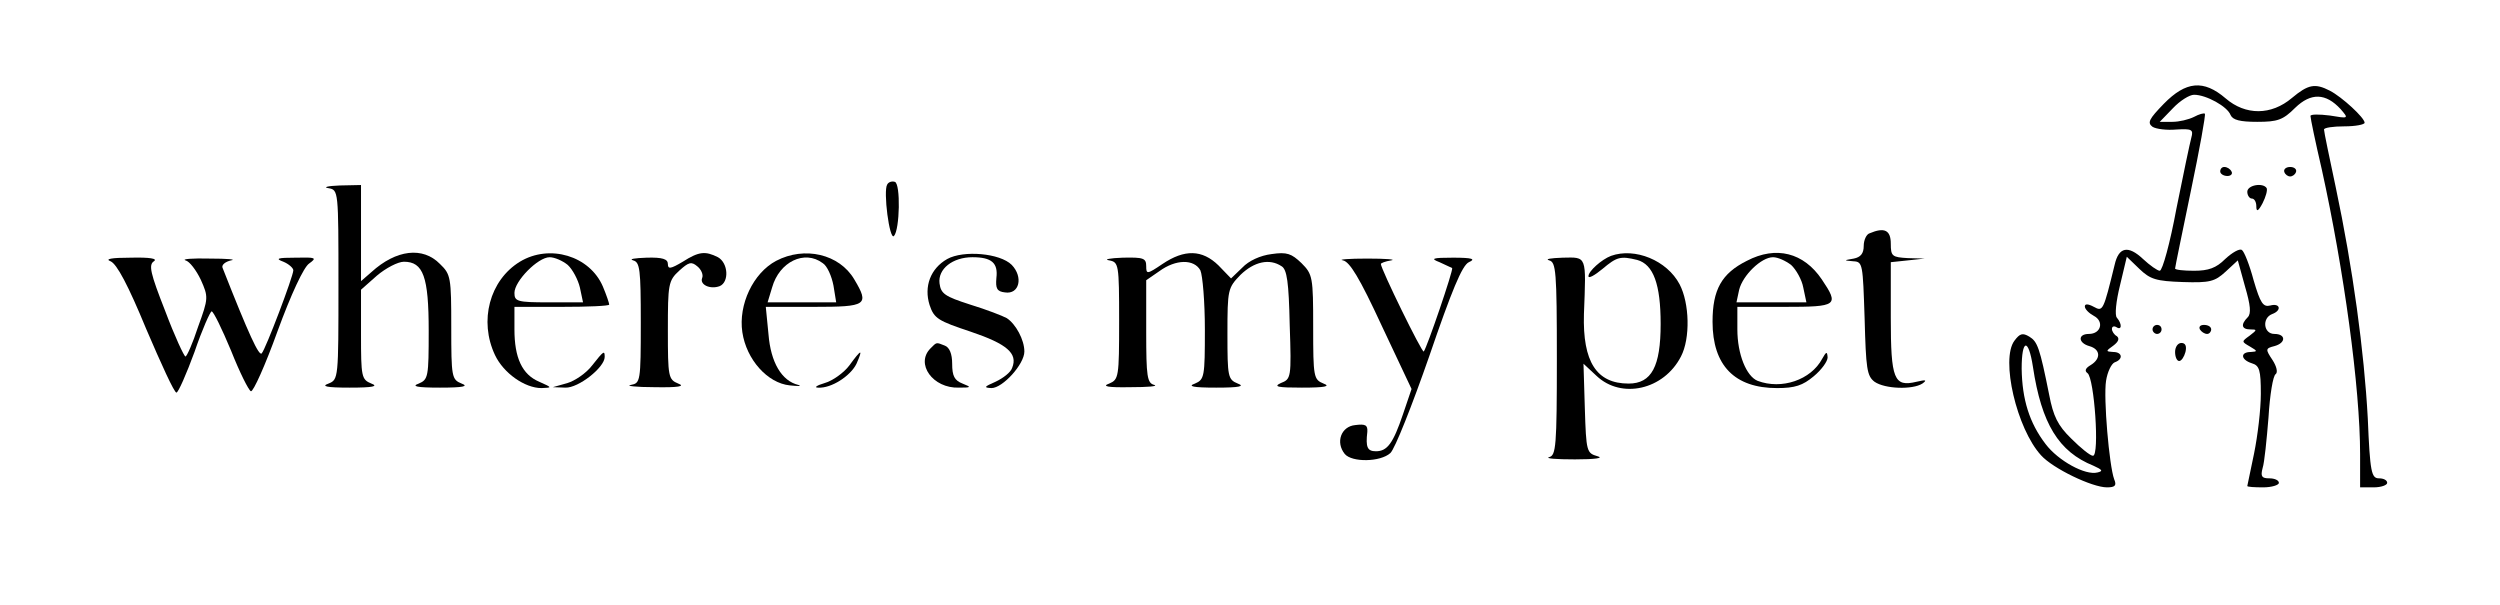
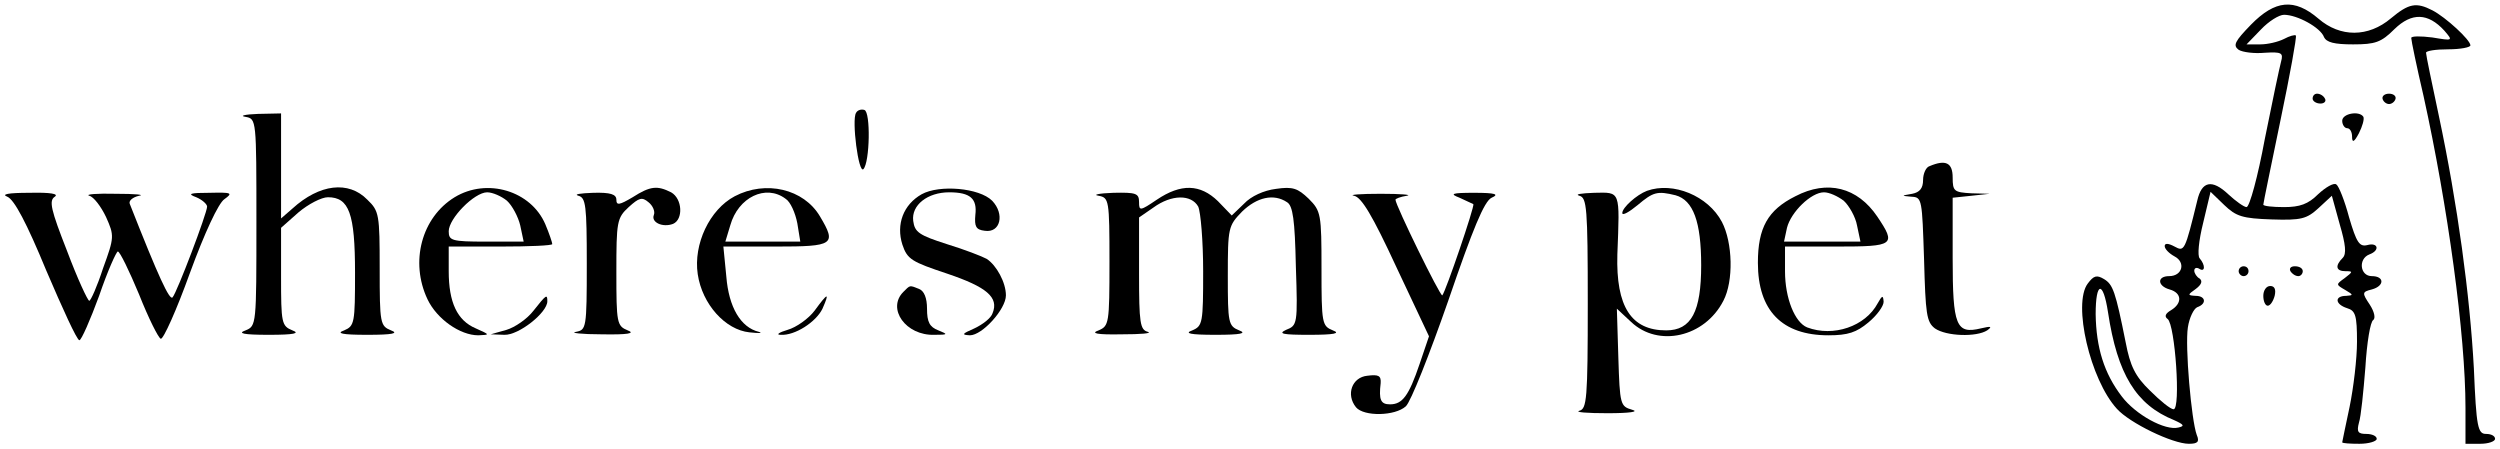
- <svg xmlns="http://www.w3.org/2000/svg" version="1.0" width="554pt" height="134pt" viewBox="0 0 554 134" preserveAspectRatio="xMidYMid meet">
-   <g transform="translate(0,134) scale(0.1,-0.1)" fill="#000000" stroke="none">
-     <path d="M4795 1110 c-33 -34 -37 -42 -25 -51 8 -5 32 -8 53 -6 34 2 38 0 33 -18 -3 -11 -18 -82 -33 -157 -14 -76 -31 -138 -37 -138 -5 0 -22 12 -37 26 -33 31 -54 27 -63 -13 -25 -102 -26 -104 -46 -93 -13 7 -20 7 -20 1 0 -6 9 -15 20 -21 23 -12 16 -40 -11 -40 -25 0 -24 -20 1 -27 25 -7 26 -28 3 -42 -12 -7 -14 -13 -7 -18 15 -11 27 -183 12 -183 -6 0 -27 17 -48 38 -30 29 -40 50 -49 97 -21 105 -26 118 -44 129 -15 9 -21 7 -33 -9 -31 -41 5 -195 59 -254 26 -29 113 -71 146 -71 18 0 22 4 16 18 -11 30 -24 180 -18 218 3 20 12 38 19 41 20 7 17 23 -3 23 -17 1 -17 2 0 14 12 9 14 16 8 21 -6 3 -11 11 -11 16 0 6 5 7 10 4 12 -8 13 7 1 21 -5 5 -2 36 7 72 l15 63 28 -27 c24 -23 37 -27 96 -29 60 -2 71 1 95 23 l27 25 16 -58 c12 -41 14 -60 6 -68 -16 -16 -14 -27 6 -27 15 0 15 -1 -2 -14 -18 -13 -18 -13 1 -24 17 -10 17 -11 2 -12 -24 0 -23 -17 2 -25 17 -5 20 -15 20 -68 0 -34 -7 -93 -15 -132 -8 -38 -15 -71 -15 -72 0 -2 16 -3 35 -3 19 0 35 5 35 10 0 6 -10 10 -21 10 -17 0 -20 4 -15 23 4 12 9 63 13 112 3 50 10 93 16 96 5 4 2 17 -7 31 -16 24 -16 26 4 31 26 7 26 27 0 27 -24 0 -28 35 -5 44 22 8 18 25 -4 19 -16 -4 -22 5 -37 56 -9 34 -21 64 -26 67 -5 4 -22 -6 -37 -20 -20 -20 -37 -26 -69 -26 -23 0 -42 2 -42 5 0 3 16 80 35 172 19 91 33 168 31 171 -2 2 -13 -1 -24 -7 -12 -6 -33 -11 -48 -11 l-28 0 29 30 c16 17 37 30 47 30 27 0 74 -26 81 -45 5 -11 21 -15 59 -15 45 0 57 4 84 31 35 34 68 33 101 -3 18 -21 18 -21 -24 -14 -24 3 -43 3 -43 -1 0 -5 11 -58 25 -118 49 -222 85 -484 85 -632 l0 -73 30 0 c17 0 30 5 30 10 0 6 -8 10 -18 10 -17 0 -20 13 -25 133 -8 148 -33 333 -71 512 -14 66 -26 123 -26 128 0 4 20 7 45 7 25 0 45 4 45 8 0 11 -50 57 -77 71 -33 17 -48 14 -84 -16 -46 -39 -103 -39 -147 -1 -49 42 -88 38 -137 -12z m-290 -583 c19 -126 57 -188 134 -219 20 -9 22 -12 9 -15 -27 -7 -87 26 -115 63 -36 47 -52 99 -53 167 0 66 15 69 25 4z" />
-     <path d="M4920 960 c0 -5 7 -10 16 -10 8 0 12 5 9 10 -3 6 -10 10 -16 10 -5 0 -9 -4 -9 -10z" />
-     <path d="M5062 959 c2 -6 8 -10 13 -10 5 0 11 4 13 10 2 6 -4 11 -13 11 -9 0 -15 -5 -13 -11z" />
-     <path d="M1966 931 c-9 -14 5 -124 15 -114 13 14 15 116 2 120 -6 2 -14 0 -17 -6z" />
-     <path d="M728 923 c22 -4 22 -5 22 -214 0 -208 0 -210 -22 -219 -17 -6 -5 -9 47 -9 52 0 64 3 48 9 -22 9 -23 15 -23 109 l0 99 35 31 c20 17 47 31 60 31 43 0 55 -33 55 -153 0 -102 -1 -108 -22 -117 -17 -6 -5 -9 47 -9 52 0 64 3 48 9 -22 9 -23 14 -23 125 0 110 -1 117 -25 140 -38 39 -97 32 -152 -18 l-23 -20 0 106 0 107 -47 -1 c-27 -1 -38 -4 -25 -6z" />
-     <path d="M4980 915 c0 -8 5 -15 10 -15 6 0 10 -8 10 -17 0 -13 4 -12 14 7 7 14 11 28 9 33 -8 13 -43 7 -43 -8z" />
-     <path d="M4143 823 c-7 -2 -13 -15 -13 -28 0 -17 -7 -25 -22 -28 -23 -4 -23 -4 -1 -6 21 -1 21 -6 25 -127 3 -111 5 -127 22 -140 23 -16 84 -18 106 -4 11 8 8 9 -13 4 -50 -12 -57 5 -57 142 l0 123 38 4 37 4 -37 1 c-35 2 -38 4 -38 32 0 30 -14 37 -47 23z" />
-     <path d="M1152 760 c-67 -41 -91 -131 -55 -207 19 -40 66 -73 103 -73 24 1 24 1 -5 14 -38 16 -55 53 -55 116 l0 50 105 0 c58 0 105 2 105 5 0 3 -6 21 -14 40 -29 68 -118 95 -184 55z m106 -7 c11 -10 23 -33 27 -50 l7 -33 -76 0 c-70 0 -76 2 -76 21 0 26 52 79 78 79 11 0 29 -8 40 -17z" />
-     <path d="M1513 760 c-27 -16 -33 -17 -33 -5 0 11 -12 15 -47 14 -27 -1 -40 -3 -30 -6 15 -4 17 -19 17 -138 0 -131 -1 -134 -22 -138 -13 -2 11 -5 52 -5 54 -1 69 2 53 8 -22 9 -23 15 -23 118 0 102 1 110 25 132 21 19 27 21 40 10 9 -7 14 -19 11 -26 -6 -15 18 -26 39 -18 21 9 19 51 -4 64 -28 14 -42 13 -78 -10z" />
-     <path d="M1720 762 c-51 -27 -84 -97 -75 -158 9 -61 56 -113 105 -118 19 -2 28 -2 19 1 -37 9 -61 50 -66 112 l-6 61 107 0 c117 0 123 4 89 61 -33 56 -110 74 -173 41z m103 -5 c10 -6 20 -29 24 -50 l6 -37 -76 0 -76 0 10 33 c16 57 72 84 112 54z" />
-     <path d="M2099 766 c-37 -21 -52 -61 -39 -102 10 -30 19 -35 91 -59 80 -27 105 -48 92 -80 -3 -10 -20 -23 -37 -31 -25 -11 -27 -13 -9 -14 25 0 73 53 73 81 0 26 -19 61 -39 74 -9 5 -45 19 -81 30 -56 18 -65 24 -68 47 -4 32 29 58 73 58 43 0 57 -13 53 -46 -2 -23 1 -30 19 -32 32 -5 41 34 15 61 -26 26 -107 33 -143 13z" />
-     <path d="M2576 755 c-34 -23 -36 -23 -36 -5 0 18 -6 20 -52 19 -29 -1 -43 -4 -30 -6 21 -4 22 -8 22 -134 0 -125 -1 -130 -22 -139 -17 -6 -4 -9 47 -8 39 0 62 2 53 5 -16 4 -18 18 -18 118 l0 114 29 20 c37 27 77 27 91 2 5 -11 10 -70 10 -131 0 -105 -1 -111 -22 -120 -17 -6 -5 -9 47 -9 52 0 64 3 48 9 -22 9 -23 15 -23 110 0 99 1 102 29 131 30 29 64 37 91 19 12 -7 16 -36 18 -130 4 -118 3 -120 -20 -129 -17 -8 -6 -10 47 -10 52 0 64 3 48 9 -22 9 -23 14 -23 125 0 111 -1 117 -26 142 -22 21 -32 25 -66 20 -25 -3 -51 -15 -65 -30 l-25 -24 -28 29 c-36 35 -75 36 -124 3z" />
-     <path d="M3570 773 c-21 -8 -50 -34 -50 -45 0 -6 14 2 31 16 32 27 40 29 77 20 36 -10 52 -54 52 -142 0 -94 -20 -132 -71 -132 -71 0 -102 48 -99 154 5 131 7 126 -47 125 -27 -1 -40 -3 -30 -6 15 -4 17 -23 17 -218 0 -195 -2 -214 -17 -218 -10 -3 16 -5 57 -5 45 0 65 3 50 7 -24 7 -25 10 -28 106 l-3 99 29 -27 c55 -52 149 -31 187 43 21 40 19 118 -3 160 -28 53 -99 82 -152 63z" />
-     <path d="M3871 762 c-56 -28 -76 -64 -76 -135 0 -97 49 -147 143 -147 40 0 57 6 81 26 17 14 31 33 31 42 -1 14 -3 13 -12 -3 -25 -47 -90 -69 -143 -49 -25 10 -45 59 -45 114 l0 50 105 0 c117 0 121 3 82 61 -40 59 -101 75 -166 41z m98 -9 c11 -10 24 -33 27 -50 l7 -33 -78 0 -77 0 6 28 c8 32 49 72 75 72 11 0 28 -8 40 -17z" />
-     <path d="M245 761 c14 -6 39 -53 79 -150 33 -77 62 -141 67 -141 4 0 22 41 40 90 17 50 35 90 38 90 4 0 23 -39 43 -87 19 -48 39 -88 44 -90 5 -2 32 58 59 133 30 82 58 142 70 150 18 13 15 14 -30 13 -40 0 -46 -2 -27 -9 12 -5 22 -14 22 -19 0 -13 -61 -174 -70 -184 -6 -7 -28 40 -87 190 -2 6 6 13 19 16 13 2 -8 4 -47 4 -38 1 -63 -1 -54 -4 9 -2 24 -22 34 -43 17 -38 17 -41 -6 -104 -12 -37 -25 -66 -28 -66 -3 0 -24 45 -45 101 -33 84 -37 102 -25 110 9 6 -9 9 -51 8 -44 0 -58 -3 -45 -8z" />
-     <path d="M2976 763 c15 -3 37 -39 86 -145 l66 -140 -19 -56 c-22 -65 -35 -82 -60 -82 -19 0 -23 9 -19 43 1 15 -4 18 -27 15 -31 -3 -44 -38 -23 -64 16 -19 79 -18 101 2 10 9 48 105 86 214 50 146 73 202 88 209 16 7 8 10 -35 10 -46 0 -51 -2 -30 -10 13 -6 26 -12 28 -13 3 -4 -56 -177 -63 -185 -4 -3 -95 183 -95 194 0 2 10 6 23 8 12 2 -12 4 -53 4 -41 0 -66 -2 -54 -4z" />
-     <path d="M4770 610 c0 -5 5 -10 10 -10 6 0 10 5 10 10 0 6 -4 10 -10 10 -5 0 -10 -4 -10 -10z" />
-     <path d="M4875 610 c3 -5 10 -10 16 -10 5 0 9 5 9 10 0 6 -7 10 -16 10 -8 0 -12 -4 -9 -10z" />
-     <path d="M2062 568 c-34 -34 5 -89 63 -87 28 0 28 1 8 9 -18 7 -23 17 -23 44 0 22 -6 36 -16 40 -20 8 -18 8 -32 -6z" />
-     <path d="M4820 560 c0 -11 4 -20 9 -20 5 0 11 9 14 20 3 13 0 20 -9 20 -8 0 -14 -9 -14 -20z" />
-     <path d="M1312 530 c-13 -17 -38 -34 -55 -39 l-32 -9 28 -1 c29 -1 87 45 87 68 0 15 -2 14 -28 -19z" />
-     <path d="M1882 530 c-12 -16 -37 -34 -55 -39 -17 -5 -24 -10 -14 -10 29 -2 72 26 85 53 15 34 11 33 -16 -4z" />
+ <svg xmlns="http://www.w3.org/2000/svg" version="1.0" width="507pt" height="91pt" viewBox="0 0 507 91" preserveAspectRatio="xMidYMid meet">
+   <g transform="translate(0,91) scale(0.1,-0.1)" fill="#000000" stroke="none">
+     <path d="M4565 860 c-33 -34 -37 -42 -25 -51 8 -5 32 -8 53 -6 34 2 38 0 33 -18 -3 -11 -18 -82 -33 -157 -14 -76 -31 -138 -37 -138 -5 0 -22 12 -37 26 -33 31 -54 27 -63 -13 -25 -102 -26 -104 -46 -93 -13 7 -20 7 -20 1 0 -6 9 -15 20 -21 23 -12 16 -40 -11 -40 -25 0 -24 -20 1 -27 25 -7 26 -28 3 -42 -12 -7 -14 -13 -7 -18 15 -11 27 -183 12 -183 -6 0 -27 17 -48 38 -30 29 -40 50 -49 97 -21 105 -26 118 -44 129 -15 9 -21 7 -33 -9 -31 -41 5 -195 59 -254 26 -29 113 -71 146 -71 18 0 22 4 16 18 -11 30 -24 180 -18 218 3 20 12 38 19 41 20 7 17 23 -3 23 -17 1 -17 2 0 14 12 9 14 16 8 21 -6 3 -11 11 -11 16 0 6 5 7 10 4 12 -8 13 7 1 21 -5 5 -2 36 7 72 l15 63 28 -27 c24 -23 37 -27 96 -29 60 -2 71 1 95 23 l27 25 16 -58 c12 -41 14 -60 6 -68 -16 -16 -14 -27 6 -27 15 0 15 -1 -2 -14 -18 -13 -18 -13 1 -24 17 -10 17 -11 2 -12 -24 0 -23 -17 2 -25 17 -5 20 -15 20 -68 0 -34 -7 -93 -15 -132 -8 -38 -15 -71 -15 -72 0 -2 16 -3 35 -3 19 0 35 5 35 10 0 6 -10 10 -21 10 -17 0 -20 4 -15 23 4 12 9 62 13 112 3 50 10 93 16 96 5 4 2 17 -7 31 -16 24 -16 26 4 31 26 7 26 27 0 27 -24 0 -28 35 -5 44 22 8 18 25 -4 19 -16 -4 -22 5 -37 56 -9 34 -21 64 -26 67 -5 4 -22 -6 -37 -20 -20 -20 -37 -26 -69 -26 -23 0 -42 2 -42 5 0 3 16 80 35 172 19 91 33 168 31 171 -2 2 -13 -1 -24 -7 -12 -6 -33 -11 -48 -11 l-28 0 29 30 c16 17 37 30 47 30 27 0 74 -26 81 -45 5 -11 21 -15 59 -15 45 0 57 4 84 31 35 34 68 33 101 -3 18 -21 18 -21 -24 -14 -24 3 -43 3 -43 -1 0 -5 11 -58 25 -118 49 -222 85 -484 85 -632 l0 -73 30 0 c17 0 30 5 30 10 0 6 -8 10 -18 10 -17 0 -20 13 -25 133 -8 148 -33 333 -71 512 -14 66 -26 123 -26 128 0 4 20 7 45 7 25 0 45 4 45 8 0 11 -50 57 -77 71 -33 17 -48 14 -84 -16 -46 -39 -103 -39 -147 -1 -49 42 -88 38 -137 -12z m-290 -583 c19 -126 57 -188 134 -219 20 -9 22 -12 9 -15 -27 -7 -87 26 -115 63 -36 47 -52 99 -53 167 0 66 15 69 25 4z" />
+     <path d="M4690 710 c0 -5 7 -10 16 -10 8 0 12 5 9 10 -3 6 -10 10 -16 10 -5 0 -9 -4 -9 -10z" />
+     <path d="M4832 709 c2 -6 8 -10 13 -10 5 0 11 4 13 10 2 6 -4 11 -13 11 -9 0 -15 -5 -13 -11z" />
+     <path d="M1736 681 c-9 -14 5 -124 15 -114 13 14 15 116 2 120 -6 2 -14 0 -17 -6z" />
+     <path d="M498 673 c22 -4 22 -5 22 -214 0 -208 0 -210 -22 -219 -17 -6 -5 -9 47 -9 52 0 64 3 48 9 -22 9 -23 15 -23 109 l0 99 35 31 c20 17 47 31 60 31 43 0 55 -33 55 -153 0 -102 -1 -108 -22 -117 -17 -6 -5 -9 47 -9 52 0 64 3 48 9 -22 9 -23 14 -23 125 0 110 -1 117 -25 140 -38 39 -97 32 -152 -18 l-23 -20 0 106 0 107 -47 -1 c-27 -1 -38 -4 -25 -6z" />
+     <path d="M4750 665 c0 -8 5 -15 10 -15 6 0 10 -8 10 -17 0 -13 4 -12 14 7 7 14 11 28 9 33 -8 13 -43 7 -43 -8z" />
+     <path d="M3913 573 c-7 -2 -13 -15 -13 -28 0 -17 -7 -25 -22 -28 -23 -4 -23 -4 -1 -6 21 -1 21 -6 25 -127 3 -111 5 -127 22 -140 23 -16 84 -18 106 -4 11 8 8 9 -13 4 -50 -12 -57 5 -57 142 l0 123 38 4 37 4 -37 1 c-35 2 -38 4 -38 32 0 30 -14 37 -47 23z" />
+     <path d="M922 510 c-67 -41 -91 -131 -55 -207 19 -40 66 -73 103 -73 24 1 24 1 -5 14 -38 16 -55 53 -55 116 l0 50 105 0 c58 0 105 2 105 5 0 3 -6 21 -14 40 -29 68 -118 95 -184 55z m106 -7 c11 -10 23 -33 27 -50 l7 -33 -76 0 c-70 0 -76 2 -76 21 0 26 52 79 78 79 11 0 29 -8 40 -17z" />
+     <path d="M1283 510 c-27 -16 -33 -17 -33 -5 0 11 -12 15 -47 14 -27 -1 -40 -3 -30 -6 15 -4 17 -19 17 -138 0 -131 -1 -134 -22 -138 -13 -2 11 -5 52 -5 54 -1 69 2 53 8 -22 9 -23 15 -23 118 0 102 1 110 25 132 21 19 27 21 40 10 9 -7 14 -19 11 -26 -6 -15 18 -26 39 -18 21 9 19 51 -4 64 -28 14 -42 13 -78 -10z" />
+     <path d="M1490 512 c-51 -27 -84 -97 -75 -158 9 -61 56 -113 105 -118 19 -2 28 -2 19 1 -37 9 -61 50 -66 112 l-6 61 107 0 c117 0 123 4 89 61 -33 56 -110 74 -173 41z m103 -5 c10 -6 20 -29 24 -50 l6 -37 -76 0 -76 0 10 33 c16 57 72 84 112 54z" />
+     <path d="M1869 516 c-37 -21 -52 -61 -39 -102 10 -30 19 -35 91 -59 80 -27 105 -48 92 -80 -3 -10 -20 -23 -37 -31 -25 -11 -27 -13 -9 -14 25 0 73 53 73 81 0 26 -19 61 -39 74 -9 5 -45 19 -81 30 -56 18 -65 24 -68 47 -4 32 29 58 73 58 43 0 57 -13 53 -46 -2 -23 1 -30 19 -32 32 -5 41 34 15 61 -26 26 -107 33 -143 13z" />
+     <path d="M2346 505 c-34 -23 -36 -23 -36 -5 0 18 -6 20 -52 19 -29 -1 -43 -4 -30 -6 21 -4 22 -8 22 -134 0 -125 -1 -130 -22 -139 -17 -6 -4 -9 47 -8 39 0 62 2 53 5 -16 4 -18 18 -18 118 l0 114 29 20 c37 27 77 27 91 2 5 -11 10 -70 10 -131 0 -105 -1 -111 -22 -120 -17 -6 -5 -9 47 -9 52 0 64 3 48 9 -22 9 -23 15 -23 110 0 99 1 102 29 131 30 29 64 37 91 19 12 -7 16 -36 18 -130 4 -118 3 -120 -20 -129 -17 -8 -6 -10 47 -10 52 0 64 3 48 9 -22 9 -23 14 -23 125 0 111 -1 117 -26 142 -22 21 -32 25 -66 20 -25 -3 -51 -15 -65 -30 l-25 -24 -28 29 c-36 35 -75 36 -124 3z" />
+     <path d="M3340 523 c-21 -8 -50 -34 -50 -45 0 -6 14 2 31 16 32 27 40 29 77 20 36 -10 52 -54 52 -142 0 -94 -20 -132 -71 -132 -71 0 -102 48 -99 154 5 131 7 126 -47 125 -27 -1 -40 -3 -30 -6 15 -4 17 -23 17 -218 0 -195 -2 -214 -17 -218 -10 -3 16 -5 57 -5 45 0 65 3 50 7 -24 7 -25 10 -28 106 l-3 99 29 -27 c55 -52 149 -31 187 43 21 40 19 118 -3 160 -28 53 -99 82 -152 63z" />
+     <path d="M3641 512 c-56 -28 -76 -64 -76 -135 0 -97 49 -147 143 -147 40 0 57 6 81 26 17 14 31 33 31 42 -1 14 -3 13 -12 -3 -25 -47 -90 -69 -143 -49 -25 10 -45 59 -45 114 l0 50 105 0 c117 0 121 3 82 61 -40 59 -101 75 -166 41z m98 -9 c11 -10 24 -33 27 -50 l7 -33 -78 0 -77 0 6 28 c8 32 49 72 75 72 11 0 28 -8 40 -17z" />
+     <path d="M15 511 c14 -6 39 -53 79 -150 33 -77 62 -141 67 -141 4 0 22 41 40 90 17 50 35 90 38 90 4 0 23 -39 43 -87 19 -48 39 -88 44 -90 5 -2 32 58 59 133 30 82 58 142 70 150 18 13 15 14 -30 13 -40 0 -46 -2 -27 -9 12 -5 22 -14 22 -19 0 -13 -61 -174 -70 -184 -6 -7 -28 40 -87 190 -2 6 6 13 19 16 13 2 -8 4 -47 4 -38 1 -63 -1 -54 -4 9 -2 24 -22 34 -43 17 -38 17 -41 -6 -104 -12 -37 -25 -66 -28 -66 -3 0 -24 45 -45 101 -33 84 -37 102 -25 110 9 6 -9 9 -51 8 -44 0 -58 -3 -45 -8z" />
+     <path d="M2746 513 c15 -3 37 -39 86 -145 l66 -140 -19 -56 c-22 -65 -35 -82 -60 -82 -19 0 -23 9 -19 43 1 15 -4 18 -27 15 -31 -3 -44 -38 -23 -64 16 -19 79 -18 101 2 10 9 48 105 86 214 50 146 73 202 88 209 16 7 8 10 -35 10 -46 0 -51 -2 -30 -10 13 -6 26 -12 28 -13 3 -4 -56 -177 -63 -185 -4 -3 -95 183 -95 194 0 2 10 6 23 8 12 2 -12 4 -53 4 -41 0 -66 -2 -54 -4z" />
+     <path d="M4540 360 c0 -5 5 -10 10 -10 6 0 10 5 10 10 0 6 -4 10 -10 10 -5 0 -10 -4 -10 -10z" />
+     <path d="M4645 360 c3 -5 10 -10 16 -10 5 0 9 5 9 10 0 6 -7 10 -16 10 -8 0 -12 -4 -9 -10z" />
+     <path d="M1832 318 c-34 -34 5 -89 63 -87 28 0 28 1 8 9 -18 7 -23 17 -23 44 0 22 -6 36 -16 40 -20 8 -18 8 -32 -6z" />
+     <path d="M4590 310 c0 -11 4 -20 9 -20 5 0 11 9 14 20 3 13 0 20 -9 20 -8 0 -14 -9 -14 -20z" />
+     <path d="M1082 280 c-13 -17 -38 -34 -55 -39 l-32 -9 28 -1 c29 -1 87 45 87 68 0 15 -2 14 -28 -19z" />
+     <path d="M1652 280 c-12 -16 -37 -34 -55 -39 -17 -5 -24 -10 -14 -10 29 -2 72 26 85 53 15 34 11 33 -16 -4z" />
  </g>
</svg>
